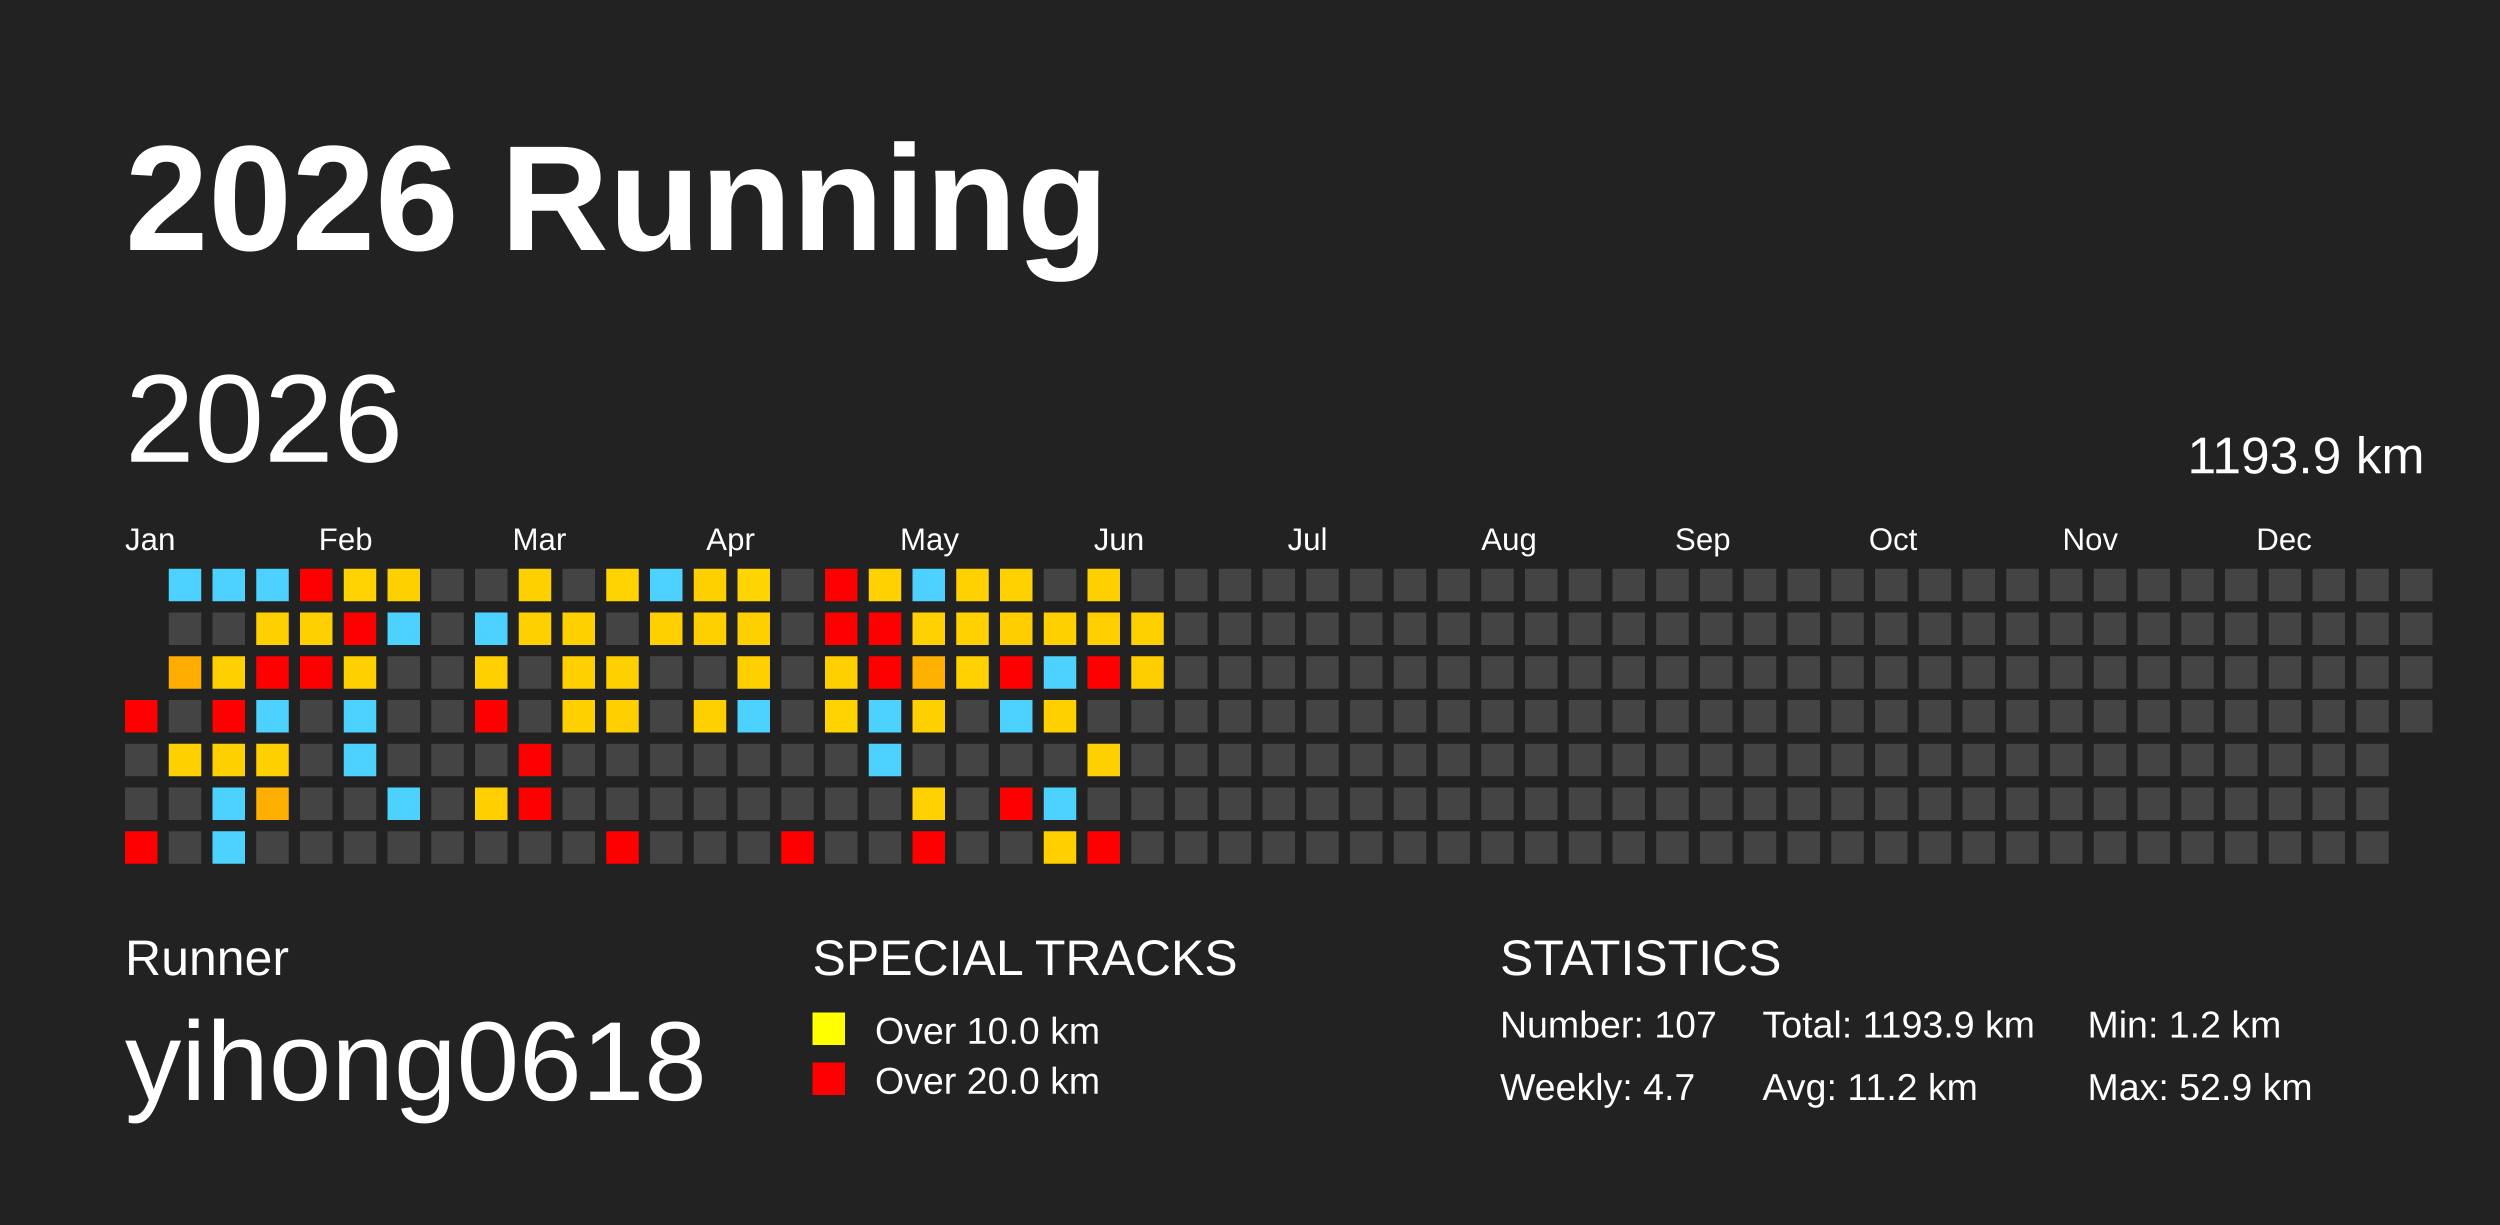
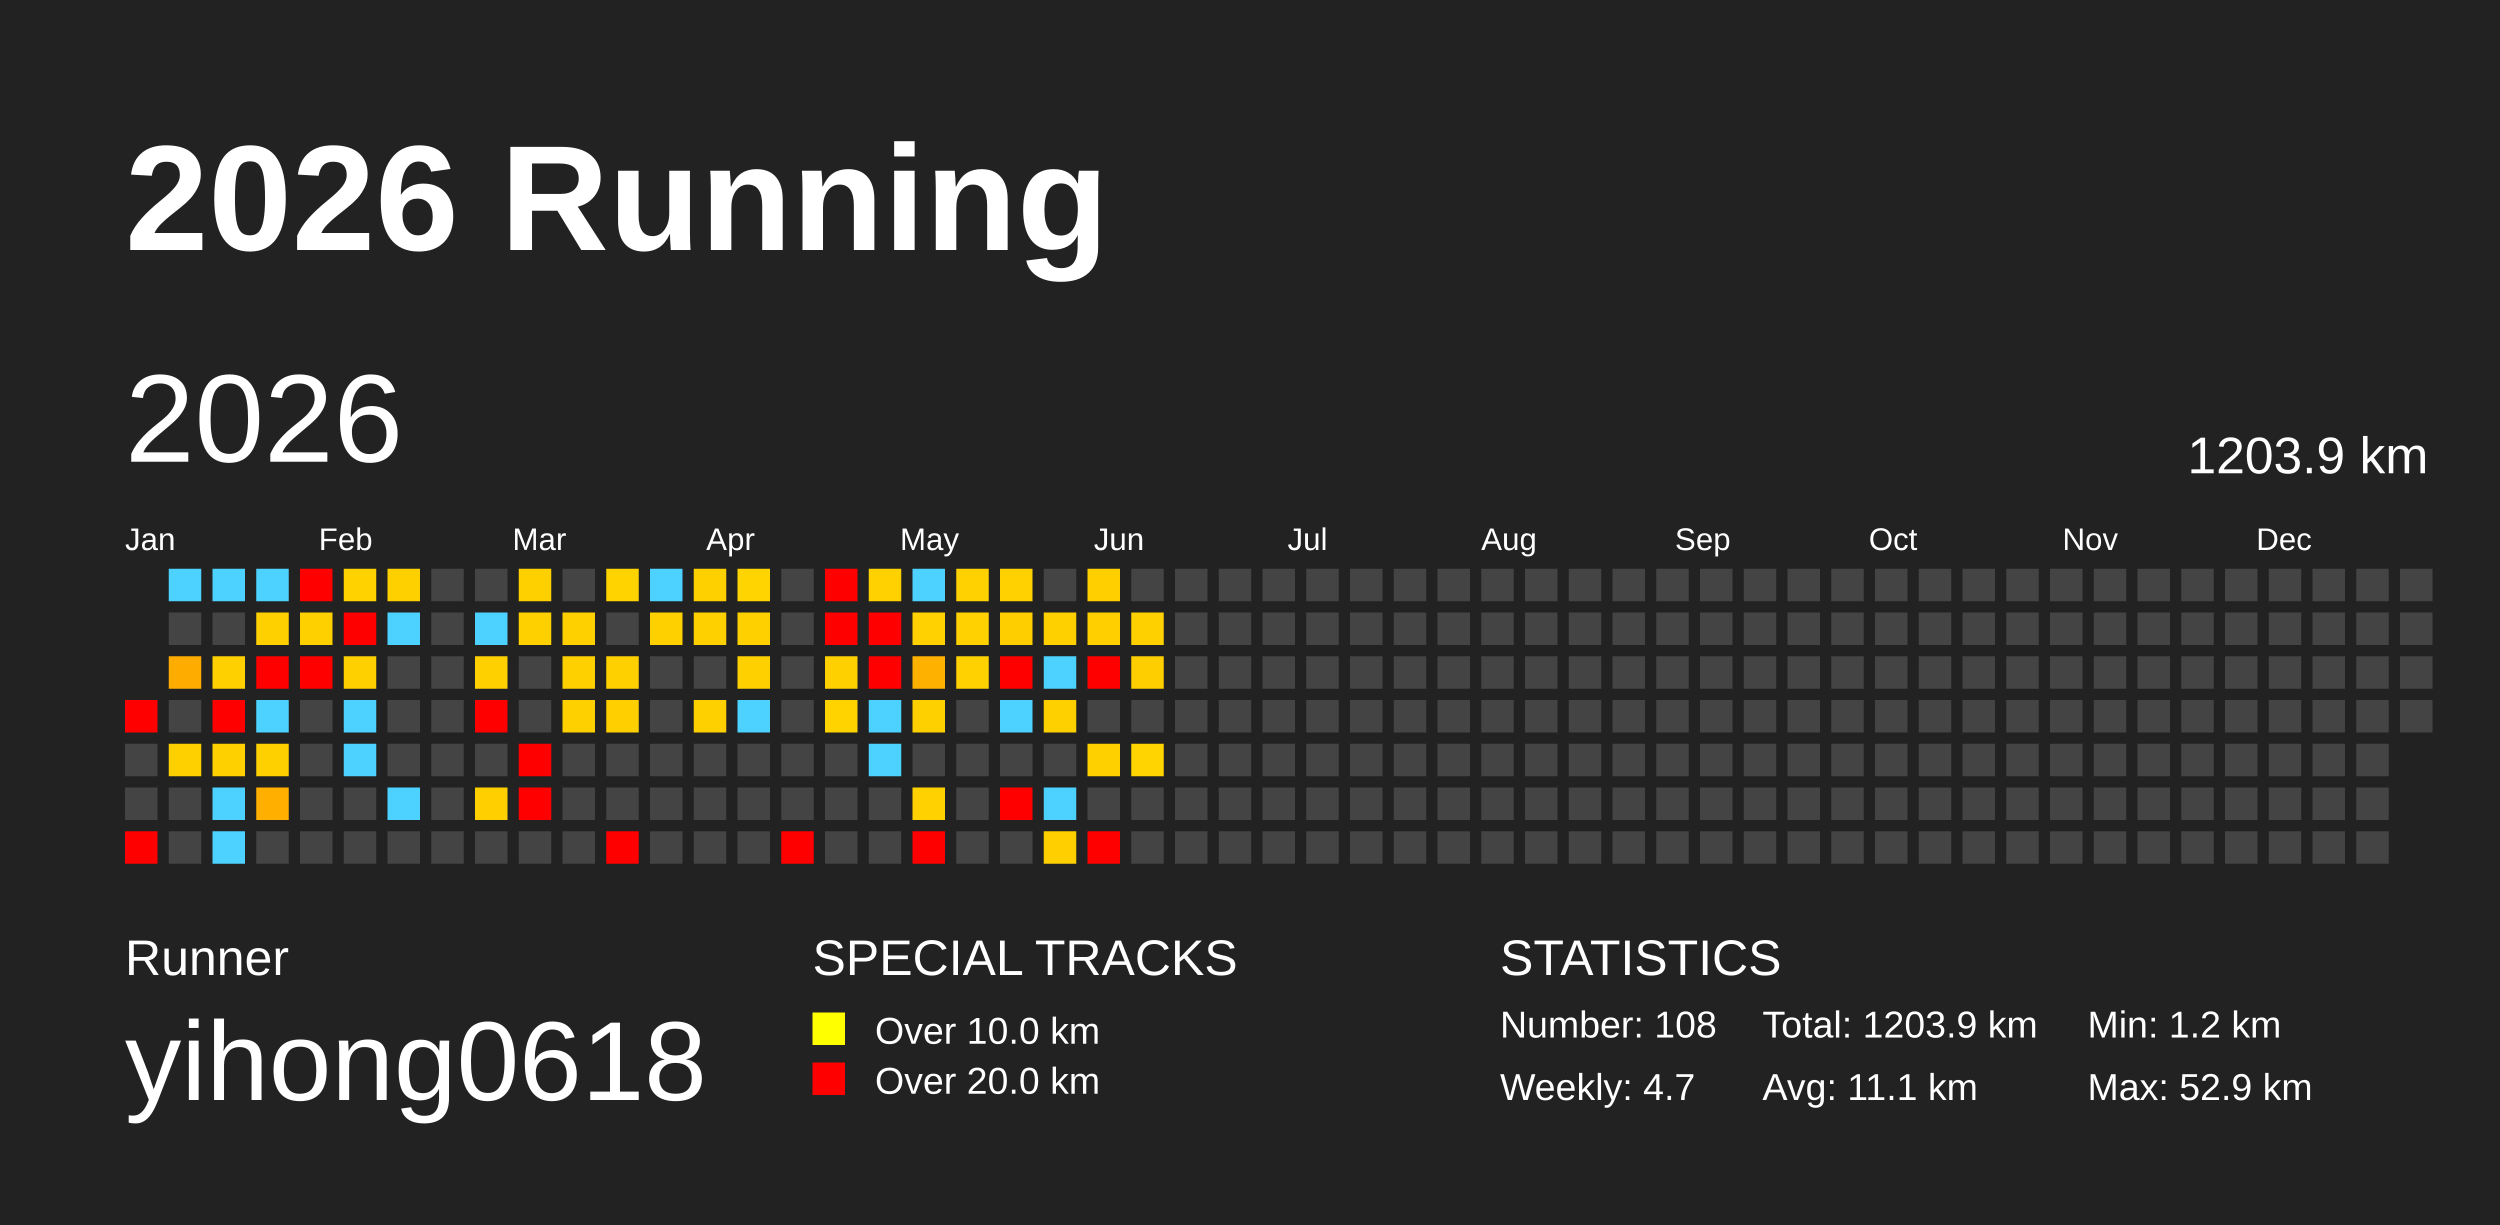
<svg xmlns="http://www.w3.org/2000/svg" baseProfile="full" height="98mm" version="1.1" viewBox="0,0,200,98" width="200mm">
  <defs />
  <rect fill="#222222" height="98" width="200" x="0" y="0" />
  <text fill="#FFFFFF" style="font-size:12px; font-family:Arial; font-weight:bold;" x="10" y="20">2026 Running</text>
  <text fill="#FFFFFF" style="font-size:4px; font-family:Arial" x="10" y="78">Runner</text>
  <text fill="#FFFFFF" style="font-size:9px; font-family:Arial" x="10" y="88">yihong0618</text>
  <text fill="#FFFFFF" style="font-size:4px; font-family:Arial" x="65" y="78">SPECIAL TRACKS</text>
  <rect fill="yellow" height="2.6" width="2.6" x="65" y="81" />
  <text fill="#FFFFFF" style="font-size:3px; font-family:Arial" x="70" y="83.5">Over 10.0 km</text>
  <rect fill="red" height="2.6" width="2.6" x="65" y="85" />
  <text fill="#FFFFFF" style="font-size:3px; font-family:Arial" x="70" y="87.5">Over 20.0 km</text>
  <text fill="#FFFFFF" style="font-size:4px; font-family:Arial" x="120" y="78">STATISTICS</text>
-   <text fill="#FFFFFF" style="font-size:3px; font-family:Arial" x="120" y="83">Number: 107</text>
+   <text fill="#FFFFFF" style="font-size:3px; font-family:Arial" x="120" y="83">Number: 108</text>
  <text fill="#FFFFFF" style="font-size:3px; font-family:Arial" x="120" y="88">Weekly: 4.7</text>
-   <text fill="#FFFFFF" style="font-size:3px; font-family:Arial" x="141" y="83">Total: 1193.9 km</text>
-   <text fill="#FFFFFF" style="font-size:3px; font-family:Arial" x="141" y="88">Avg: 11.2 km</text>
+   <text fill="#FFFFFF" style="font-size:3px; font-family:Arial" x="141" y="83">Total: 1203.9 km</text>
+   <text fill="#FFFFFF" style="font-size:3px; font-family:Arial" x="141" y="88">Avg: 11.1 km</text>
  <text fill="#FFFFFF" style="font-size:3px; font-family:Arial" x="167" y="83">Min: 1.2 km</text>
  <text fill="#FFFFFF" style="font-size:3px; font-family:Arial" x="167" y="88">Max: 52.9 km</text>
  <text dominant-baseline="hanging" fill="#FFFFFF" style="font-size:10.0px; font-family:Arial;" x="10" y="30">2026</text>
-   <text dominant-baseline="hanging" fill="#FFFFFF" style="font-size:4.125px; font-family:Arial;" x="175" y="35">1193.9 km</text>
+   <text dominant-baseline="hanging" fill="#FFFFFF" style="font-size:4.125px; font-family:Arial;" x="175" y="35">1203.9 km</text>
  <text fill="#FFFFFF" style="font-size:2.5px; font-family:Arial" x="10.0" y="44">Jan</text>
  <text fill="#FFFFFF" style="font-size:2.5px; font-family:Arial" x="25.5" y="44">Feb</text>
  <text fill="#FFFFFF" style="font-size:2.5px; font-family:Arial" x="41.0" y="44">Mar</text>
  <text fill="#FFFFFF" style="font-size:2.5px; font-family:Arial" x="56.5" y="44">Apr</text>
  <text fill="#FFFFFF" style="font-size:2.5px; font-family:Arial" x="72.0" y="44">May</text>
  <text fill="#FFFFFF" style="font-size:2.5px; font-family:Arial" x="87.5" y="44">Jun</text>
  <text fill="#FFFFFF" style="font-size:2.5px; font-family:Arial" x="103.0" y="44">Jul</text>
  <text fill="#FFFFFF" style="font-size:2.5px; font-family:Arial" x="118.5" y="44">Aug</text>
  <text fill="#FFFFFF" style="font-size:2.5px; font-family:Arial" x="134.0" y="44">Sep</text>
  <text fill="#FFFFFF" style="font-size:2.5px; font-family:Arial" x="149.5" y="44">Oct</text>
  <text fill="#FFFFFF" style="font-size:2.5px; font-family:Arial" x="165.0" y="44">Nov</text>
  <text fill="#FFFFFF" style="font-size:2.5px; font-family:Arial" x="180.5" y="44">Dec</text>
  <rect fill="red" height="2.6" width="2.6" x="10.0" y="56.0" />
  <rect fill="#444444" height="2.6" width="2.6" x="10.0" y="59.5" />
  <rect fill="#444444" height="2.6" width="2.6" x="10.0" y="63.0" />
  <rect fill="red" height="2.6" width="2.6" x="10.0" y="66.5" />
  <rect fill="#4dd2ff" height="2.6" width="2.6" x="13.5" y="45.5" />
  <rect fill="#444444" height="2.6" width="2.6" x="13.5" y="49.0" />
  <rect fill="#ffac00" height="2.6" width="2.6" x="13.5" y="52.5" />
  <rect fill="#444444" height="2.6" width="2.6" x="13.5" y="56.0" />
  <rect fill="#ffd000" height="2.6" width="2.6" x="13.5" y="59.5" />
  <rect fill="#444444" height="2.6" width="2.6" x="13.5" y="63.0" />
  <rect fill="#444444" height="2.6" width="2.6" x="13.5" y="66.5" />
  <rect fill="#4dd2ff" height="2.6" width="2.6" x="17.0" y="45.5" />
  <rect fill="#444444" height="2.6" width="2.6" x="17.0" y="49.0" />
  <rect fill="#ffd000" height="2.6" width="2.6" x="17.0" y="52.5" />
  <rect fill="red" height="2.6" width="2.6" x="17.0" y="56.0" />
  <rect fill="#ffd000" height="2.6" width="2.6" x="17.0" y="59.5" />
  <rect fill="#4dd2ff" height="2.6" width="2.6" x="17.0" y="63.0" />
  <rect fill="#4dd2ff" height="2.6" width="2.6" x="17.0" y="66.5" />
  <rect fill="#4dd2ff" height="2.6" width="2.6" x="20.5" y="45.5" />
  <rect fill="#ffd000" height="2.6" width="2.6" x="20.5" y="49.0" />
  <rect fill="red" height="2.6" width="2.6" x="20.5" y="52.5" />
  <rect fill="#4dd2ff" height="2.6" width="2.6" x="20.5" y="56.0" />
  <rect fill="#ffd000" height="2.6" width="2.6" x="20.5" y="59.5" />
  <rect fill="#ffaf00" height="2.6" width="2.6" x="20.5" y="63.0" />
  <rect fill="#444444" height="2.6" width="2.6" x="20.5" y="66.5" />
  <rect fill="red" height="2.6" width="2.6" x="24.0" y="45.5" />
  <rect fill="#ffd000" height="2.6" width="2.6" x="24.0" y="49.0" />
  <rect fill="red" height="2.6" width="2.6" x="24.0" y="52.5" />
  <rect fill="#444444" height="2.6" width="2.6" x="24.0" y="56.0" />
  <rect fill="#444444" height="2.6" width="2.6" x="24.0" y="59.5" />
  <rect fill="#444444" height="2.6" width="2.6" x="24.0" y="63.0" />
  <rect fill="#444444" height="2.6" width="2.6" x="24.0" y="66.5" />
  <rect fill="#ffd200" height="2.6" width="2.6" x="27.5" y="45.5" />
  <rect fill="red" height="2.6" width="2.6" x="27.5" y="49.0" />
  <rect fill="#ffd000" height="2.6" width="2.6" x="27.5" y="52.5" />
  <rect fill="#4dd2ff" height="2.6" width="2.6" x="27.5" y="56.0" />
  <rect fill="#4dd2ff" height="2.6" width="2.6" x="27.5" y="59.5" />
  <rect fill="#444444" height="2.6" width="2.6" x="27.5" y="63.0" />
  <rect fill="#444444" height="2.6" width="2.6" x="27.5" y="66.5" />
  <rect fill="#ffd000" height="2.6" width="2.6" x="31.0" y="45.5" />
  <rect fill="#4dd2ff" height="2.6" width="2.6" x="31.0" y="49.0" />
  <rect fill="#444444" height="2.6" width="2.6" x="31.0" y="52.5" />
  <rect fill="#444444" height="2.6" width="2.6" x="31.0" y="56.0" />
  <rect fill="#444444" height="2.6" width="2.6" x="31.0" y="59.5" />
  <rect fill="#4dd2ff" height="2.6" width="2.6" x="31.0" y="63.0" />
  <rect fill="#444444" height="2.6" width="2.6" x="31.0" y="66.5" />
  <rect fill="#444444" height="2.6" width="2.6" x="34.5" y="45.5" />
  <rect fill="#444444" height="2.6" width="2.6" x="34.5" y="49.0" />
  <rect fill="#444444" height="2.6" width="2.6" x="34.5" y="52.5" />
  <rect fill="#444444" height="2.6" width="2.6" x="34.5" y="56.0" />
  <rect fill="#444444" height="2.6" width="2.6" x="34.5" y="59.5" />
  <rect fill="#444444" height="2.6" width="2.6" x="34.5" y="63.0" />
  <rect fill="#444444" height="2.6" width="2.6" x="34.5" y="66.5" />
  <rect fill="#444444" height="2.6" width="2.6" x="38.0" y="45.5" />
  <rect fill="#4dd2ff" height="2.6" width="2.6" x="38.0" y="49.0" />
  <rect fill="#ffd000" height="2.6" width="2.6" x="38.0" y="52.5" />
  <rect fill="red" height="2.6" width="2.6" x="38.0" y="56.0" />
  <rect fill="#444444" height="2.6" width="2.6" x="38.0" y="59.5" />
  <rect fill="#ffcf00" height="2.6" width="2.6" x="38.0" y="63.0" />
  <rect fill="#444444" height="2.6" width="2.6" x="38.0" y="66.5" />
  <rect fill="#ffd000" height="2.6" width="2.6" x="41.5" y="45.5" />
  <rect fill="#ffd000" height="2.6" width="2.6" x="41.5" y="49.0" />
  <rect fill="#444444" height="2.6" width="2.6" x="41.5" y="52.5" />
  <rect fill="#444444" height="2.6" width="2.6" x="41.5" y="56.0" />
  <rect fill="red" height="2.6" width="2.6" x="41.5" y="59.5" />
  <rect fill="red" height="2.6" width="2.6" x="41.5" y="63.0" />
  <rect fill="#444444" height="2.6" width="2.6" x="41.5" y="66.5" />
  <rect fill="#444444" height="2.6" width="2.6" x="45.0" y="45.5" />
  <rect fill="#ffd000" height="2.6" width="2.6" x="45.0" y="49.0" />
  <rect fill="#ffd000" height="2.6" width="2.6" x="45.0" y="52.5" />
  <rect fill="#ffd000" height="2.6" width="2.6" x="45.0" y="56.0" />
  <rect fill="#444444" height="2.6" width="2.6" x="45.0" y="59.5" />
  <rect fill="#444444" height="2.6" width="2.6" x="45.0" y="63.0" />
  <rect fill="#444444" height="2.6" width="2.6" x="45.0" y="66.5" />
  <rect fill="#ffd300" height="2.6" width="2.6" x="48.5" y="45.5" />
  <rect fill="#444444" height="2.6" width="2.6" x="48.5" y="49.0" />
  <rect fill="#ffd000" height="2.6" width="2.6" x="48.5" y="52.5" />
  <rect fill="#ffcf00" height="2.6" width="2.6" x="48.5" y="56.0" />
  <rect fill="#444444" height="2.6" width="2.6" x="48.5" y="59.5" />
  <rect fill="#444444" height="2.6" width="2.6" x="48.5" y="63.0" />
  <rect fill="red" height="2.6" width="2.6" x="48.5" y="66.5" />
  <rect fill="#4dd2ff" height="2.6" width="2.6" x="52.0" y="45.5" />
  <rect fill="#ffd000" height="2.6" width="2.6" x="52.0" y="49.0" />
  <rect fill="#444444" height="2.6" width="2.6" x="52.0" y="52.5" />
  <rect fill="#444444" height="2.6" width="2.6" x="52.0" y="56.0" />
  <rect fill="#444444" height="2.6" width="2.6" x="52.0" y="59.5" />
  <rect fill="#444444" height="2.6" width="2.6" x="52.0" y="63.0" />
  <rect fill="#444444" height="2.6" width="2.6" x="52.0" y="66.5" />
  <rect fill="#ffd000" height="2.6" width="2.6" x="55.5" y="45.5" />
  <rect fill="#ffd000" height="2.6" width="2.6" x="55.5" y="49.0" />
  <rect fill="#444444" height="2.6" width="2.6" x="55.5" y="52.5" />
  <rect fill="#ffd000" height="2.6" width="2.6" x="55.5" y="56.0" />
  <rect fill="#444444" height="2.6" width="2.6" x="55.5" y="59.5" />
  <rect fill="#444444" height="2.6" width="2.6" x="55.5" y="63.0" />
  <rect fill="#444444" height="2.6" width="2.6" x="55.5" y="66.5" />
  <rect fill="#ffd400" height="2.6" width="2.6" x="59.0" y="45.5" />
  <rect fill="#ffd000" height="2.6" width="2.6" x="59.0" y="49.0" />
  <rect fill="#ffd000" height="2.6" width="2.6" x="59.0" y="52.5" />
  <rect fill="#4dd2ff" height="2.6" width="2.6" x="59.0" y="56.0" />
  <rect fill="#444444" height="2.6" width="2.6" x="59.0" y="59.5" />
  <rect fill="#444444" height="2.6" width="2.6" x="59.0" y="63.0" />
  <rect fill="#444444" height="2.6" width="2.6" x="59.0" y="66.5" />
  <rect fill="#444444" height="2.6" width="2.6" x="62.5" y="45.5" />
  <rect fill="#444444" height="2.6" width="2.6" x="62.5" y="49.0" />
  <rect fill="#444444" height="2.6" width="2.6" x="62.5" y="52.5" />
  <rect fill="#444444" height="2.6" width="2.6" x="62.5" y="56.0" />
  <rect fill="#444444" height="2.6" width="2.6" x="62.5" y="59.5" />
  <rect fill="#444444" height="2.6" width="2.6" x="62.5" y="63.0" />
  <rect fill="red" height="2.6" width="2.6" x="62.5" y="66.5" />
  <rect fill="red" height="2.6" width="2.6" x="66.0" y="45.5" />
  <rect fill="red" height="2.6" width="2.6" x="66.0" y="49.0" />
  <rect fill="#ffd000" height="2.6" width="2.6" x="66.0" y="52.5" />
  <rect fill="#ffd300" height="2.6" width="2.6" x="66.0" y="56.0" />
  <rect fill="#444444" height="2.6" width="2.6" x="66.0" y="59.5" />
  <rect fill="#444444" height="2.6" width="2.6" x="66.0" y="63.0" />
  <rect fill="#444444" height="2.6" width="2.6" x="66.0" y="66.5" />
  <rect fill="#ffd100" height="2.6" width="2.6" x="69.5" y="45.5" />
  <rect fill="red" height="2.6" width="2.6" x="69.5" y="49.0" />
  <rect fill="red" height="2.6" width="2.6" x="69.5" y="52.5" />
  <rect fill="#4dd2ff" height="2.6" width="2.6" x="69.5" y="56.0" />
  <rect fill="#4dd2ff" height="2.6" width="2.6" x="69.5" y="59.5" />
  <rect fill="#444444" height="2.6" width="2.6" x="69.5" y="63.0" />
  <rect fill="#444444" height="2.6" width="2.6" x="69.5" y="66.5" />
  <rect fill="#4dd2ff" height="2.6" width="2.6" x="73.0" y="45.5" />
  <rect fill="#ffd100" height="2.6" width="2.6" x="73.0" y="49.0" />
  <rect fill="#ffb100" height="2.6" width="2.6" x="73.0" y="52.5" />
  <rect fill="#ffd000" height="2.6" width="2.6" x="73.0" y="56.0" />
  <rect fill="#444444" height="2.6" width="2.6" x="73.0" y="59.5" />
  <rect fill="#ffd100" height="2.6" width="2.6" x="73.0" y="63.0" />
  <rect fill="red" height="2.6" width="2.6" x="73.0" y="66.5" />
  <rect fill="#ffd100" height="2.6" width="2.6" x="76.5" y="45.5" />
  <rect fill="#ffd100" height="2.6" width="2.6" x="76.5" y="49.0" />
  <rect fill="#ffd100" height="2.6" width="2.6" x="76.5" y="52.5" />
  <rect fill="#444444" height="2.6" width="2.6" x="76.5" y="56.0" />
  <rect fill="#444444" height="2.6" width="2.6" x="76.5" y="59.5" />
  <rect fill="#444444" height="2.6" width="2.6" x="76.5" y="63.0" />
  <rect fill="#444444" height="2.6" width="2.6" x="76.5" y="66.5" />
  <rect fill="#ffd100" height="2.6" width="2.6" x="80.0" y="45.5" />
  <rect fill="#ffce00" height="2.6" width="2.6" x="80.0" y="49.0" />
  <rect fill="red" height="2.6" width="2.6" x="80.0" y="52.5" />
  <rect fill="#4dd2ff" height="2.6" width="2.6" x="80.0" y="56.0" />
  <rect fill="#444444" height="2.6" width="2.6" x="80.0" y="59.5" />
  <rect fill="red" height="2.6" width="2.6" x="80.0" y="63.0" />
  <rect fill="#444444" height="2.6" width="2.6" x="80.0" y="66.5" />
  <rect fill="#444444" height="2.6" width="2.6" x="83.5" y="45.5" />
  <rect fill="#ffd000" height="2.6" width="2.6" x="83.5" y="49.0" />
  <rect fill="#4dd2ff" height="2.6" width="2.6" x="83.5" y="52.5" />
  <rect fill="#ffd000" height="2.6" width="2.6" x="83.5" y="56.0" />
  <rect fill="#444444" height="2.6" width="2.6" x="83.5" y="59.5" />
  <rect fill="#4dd2ff" height="2.6" width="2.6" x="83.5" y="63.0" />
  <rect fill="#ffcf00" height="2.6" width="2.6" x="83.5" y="66.5" />
  <rect fill="#ffcf00" height="2.6" width="2.6" x="87.0" y="45.5" />
  <rect fill="#ffcf00" height="2.6" width="2.6" x="87.0" y="49.0" />
  <rect fill="red" height="2.6" width="2.6" x="87.0" y="52.5" />
  <rect fill="#444444" height="2.6" width="2.6" x="87.0" y="56.0" />
  <rect fill="#ffd000" height="2.6" width="2.6" x="87.0" y="59.5" />
  <rect fill="#444444" height="2.6" width="2.6" x="87.0" y="63.0" />
  <rect fill="red" height="2.6" width="2.6" x="87.0" y="66.5" />
  <rect fill="#444444" height="2.6" width="2.6" x="90.5" y="45.5" />
  <rect fill="#ffd000" height="2.6" width="2.6" x="90.5" y="49.0" />
  <rect fill="#ffce00" height="2.6" width="2.6" x="90.5" y="52.5" />
  <rect fill="#444444" height="2.6" width="2.6" x="90.5" y="56.0" />
-   <rect fill="#444444" height="2.6" width="2.6" x="90.5" y="59.5" />
+   <rect fill="#ffd400" height="2.6" width="2.6" x="90.5" y="59.5" />
  <rect fill="#444444" height="2.6" width="2.6" x="90.5" y="63.0" />
  <rect fill="#444444" height="2.6" width="2.6" x="90.5" y="66.5" />
  <rect fill="#444444" height="2.6" width="2.6" x="94.0" y="45.5" />
  <rect fill="#444444" height="2.6" width="2.6" x="94.0" y="49.0" />
  <rect fill="#444444" height="2.6" width="2.6" x="94.0" y="52.5" />
  <rect fill="#444444" height="2.6" width="2.6" x="94.0" y="56.0" />
  <rect fill="#444444" height="2.6" width="2.6" x="94.0" y="59.5" />
  <rect fill="#444444" height="2.6" width="2.6" x="94.0" y="63.0" />
  <rect fill="#444444" height="2.6" width="2.6" x="94.0" y="66.5" />
  <rect fill="#444444" height="2.6" width="2.6" x="97.5" y="45.5" />
  <rect fill="#444444" height="2.6" width="2.6" x="97.5" y="49.0" />
  <rect fill="#444444" height="2.6" width="2.6" x="97.5" y="52.5" />
  <rect fill="#444444" height="2.6" width="2.6" x="97.5" y="56.0" />
  <rect fill="#444444" height="2.6" width="2.6" x="97.5" y="59.5" />
  <rect fill="#444444" height="2.6" width="2.6" x="97.5" y="63.0" />
  <rect fill="#444444" height="2.6" width="2.6" x="97.5" y="66.5" />
  <rect fill="#444444" height="2.6" width="2.6" x="101.0" y="45.5" />
  <rect fill="#444444" height="2.6" width="2.6" x="101.0" y="49.0" />
  <rect fill="#444444" height="2.6" width="2.6" x="101.0" y="52.5" />
  <rect fill="#444444" height="2.6" width="2.6" x="101.0" y="56.0" />
  <rect fill="#444444" height="2.6" width="2.6" x="101.0" y="59.5" />
  <rect fill="#444444" height="2.6" width="2.6" x="101.0" y="63.0" />
  <rect fill="#444444" height="2.6" width="2.6" x="101.0" y="66.5" />
  <rect fill="#444444" height="2.6" width="2.6" x="104.5" y="45.5" />
  <rect fill="#444444" height="2.6" width="2.6" x="104.5" y="49.0" />
  <rect fill="#444444" height="2.6" width="2.6" x="104.5" y="52.5" />
  <rect fill="#444444" height="2.6" width="2.6" x="104.5" y="56.0" />
  <rect fill="#444444" height="2.6" width="2.6" x="104.5" y="59.5" />
  <rect fill="#444444" height="2.6" width="2.6" x="104.5" y="63.0" />
  <rect fill="#444444" height="2.6" width="2.6" x="104.5" y="66.5" />
  <rect fill="#444444" height="2.6" width="2.6" x="108.0" y="45.5" />
  <rect fill="#444444" height="2.6" width="2.6" x="108.0" y="49.0" />
  <rect fill="#444444" height="2.6" width="2.6" x="108.0" y="52.5" />
  <rect fill="#444444" height="2.6" width="2.6" x="108.0" y="56.0" />
  <rect fill="#444444" height="2.6" width="2.6" x="108.0" y="59.5" />
  <rect fill="#444444" height="2.6" width="2.6" x="108.0" y="63.0" />
  <rect fill="#444444" height="2.6" width="2.6" x="108.0" y="66.5" />
  <rect fill="#444444" height="2.6" width="2.6" x="111.5" y="45.5" />
  <rect fill="#444444" height="2.6" width="2.6" x="111.5" y="49.0" />
  <rect fill="#444444" height="2.6" width="2.6" x="111.5" y="52.5" />
  <rect fill="#444444" height="2.6" width="2.6" x="111.5" y="56.0" />
  <rect fill="#444444" height="2.6" width="2.6" x="111.5" y="59.5" />
  <rect fill="#444444" height="2.6" width="2.6" x="111.5" y="63.0" />
  <rect fill="#444444" height="2.6" width="2.6" x="111.5" y="66.5" />
  <rect fill="#444444" height="2.6" width="2.6" x="115.0" y="45.5" />
  <rect fill="#444444" height="2.6" width="2.6" x="115.0" y="49.0" />
  <rect fill="#444444" height="2.6" width="2.6" x="115.0" y="52.5" />
  <rect fill="#444444" height="2.6" width="2.6" x="115.0" y="56.0" />
  <rect fill="#444444" height="2.6" width="2.6" x="115.0" y="59.5" />
  <rect fill="#444444" height="2.6" width="2.6" x="115.0" y="63.0" />
  <rect fill="#444444" height="2.6" width="2.6" x="115.0" y="66.5" />
  <rect fill="#444444" height="2.6" width="2.6" x="118.5" y="45.5" />
  <rect fill="#444444" height="2.6" width="2.6" x="118.5" y="49.0" />
  <rect fill="#444444" height="2.6" width="2.6" x="118.5" y="52.5" />
  <rect fill="#444444" height="2.6" width="2.6" x="118.5" y="56.0" />
  <rect fill="#444444" height="2.6" width="2.6" x="118.5" y="59.5" />
  <rect fill="#444444" height="2.6" width="2.6" x="118.5" y="63.0" />
  <rect fill="#444444" height="2.6" width="2.6" x="118.5" y="66.5" />
  <rect fill="#444444" height="2.6" width="2.6" x="122.0" y="45.5" />
  <rect fill="#444444" height="2.6" width="2.6" x="122.0" y="49.0" />
  <rect fill="#444444" height="2.6" width="2.6" x="122.0" y="52.5" />
  <rect fill="#444444" height="2.6" width="2.6" x="122.0" y="56.0" />
  <rect fill="#444444" height="2.6" width="2.6" x="122.0" y="59.5" />
  <rect fill="#444444" height="2.6" width="2.6" x="122.0" y="63.0" />
  <rect fill="#444444" height="2.6" width="2.6" x="122.0" y="66.5" />
  <rect fill="#444444" height="2.6" width="2.6" x="125.5" y="45.5" />
  <rect fill="#444444" height="2.6" width="2.6" x="125.5" y="49.0" />
  <rect fill="#444444" height="2.6" width="2.6" x="125.5" y="52.5" />
  <rect fill="#444444" height="2.6" width="2.6" x="125.5" y="56.0" />
  <rect fill="#444444" height="2.6" width="2.6" x="125.5" y="59.5" />
  <rect fill="#444444" height="2.6" width="2.6" x="125.5" y="63.0" />
  <rect fill="#444444" height="2.6" width="2.6" x="125.5" y="66.5" />
  <rect fill="#444444" height="2.6" width="2.6" x="129.0" y="45.5" />
  <rect fill="#444444" height="2.6" width="2.6" x="129.0" y="49.0" />
  <rect fill="#444444" height="2.6" width="2.6" x="129.0" y="52.5" />
  <rect fill="#444444" height="2.6" width="2.6" x="129.0" y="56.0" />
  <rect fill="#444444" height="2.6" width="2.6" x="129.0" y="59.5" />
  <rect fill="#444444" height="2.6" width="2.6" x="129.0" y="63.0" />
  <rect fill="#444444" height="2.6" width="2.6" x="129.0" y="66.5" />
  <rect fill="#444444" height="2.6" width="2.6" x="132.5" y="45.5" />
  <rect fill="#444444" height="2.6" width="2.6" x="132.5" y="49.0" />
  <rect fill="#444444" height="2.6" width="2.6" x="132.5" y="52.5" />
  <rect fill="#444444" height="2.6" width="2.6" x="132.5" y="56.0" />
  <rect fill="#444444" height="2.6" width="2.6" x="132.5" y="59.5" />
  <rect fill="#444444" height="2.6" width="2.6" x="132.5" y="63.0" />
  <rect fill="#444444" height="2.6" width="2.6" x="132.5" y="66.5" />
  <rect fill="#444444" height="2.6" width="2.6" x="136.0" y="45.5" />
  <rect fill="#444444" height="2.6" width="2.6" x="136.0" y="49.0" />
  <rect fill="#444444" height="2.6" width="2.6" x="136.0" y="52.5" />
  <rect fill="#444444" height="2.6" width="2.6" x="136.0" y="56.0" />
  <rect fill="#444444" height="2.6" width="2.6" x="136.0" y="59.5" />
  <rect fill="#444444" height="2.6" width="2.6" x="136.0" y="63.0" />
  <rect fill="#444444" height="2.6" width="2.6" x="136.0" y="66.5" />
  <rect fill="#444444" height="2.6" width="2.6" x="139.5" y="45.5" />
  <rect fill="#444444" height="2.6" width="2.6" x="139.5" y="49.0" />
  <rect fill="#444444" height="2.6" width="2.6" x="139.5" y="52.5" />
  <rect fill="#444444" height="2.6" width="2.6" x="139.5" y="56.0" />
  <rect fill="#444444" height="2.6" width="2.6" x="139.5" y="59.5" />
  <rect fill="#444444" height="2.6" width="2.6" x="139.5" y="63.0" />
  <rect fill="#444444" height="2.6" width="2.6" x="139.5" y="66.5" />
  <rect fill="#444444" height="2.6" width="2.6" x="143.0" y="45.5" />
  <rect fill="#444444" height="2.6" width="2.6" x="143.0" y="49.0" />
  <rect fill="#444444" height="2.6" width="2.6" x="143.0" y="52.5" />
  <rect fill="#444444" height="2.6" width="2.6" x="143.0" y="56.0" />
  <rect fill="#444444" height="2.6" width="2.6" x="143.0" y="59.5" />
  <rect fill="#444444" height="2.6" width="2.6" x="143.0" y="63.0" />
  <rect fill="#444444" height="2.6" width="2.6" x="143.0" y="66.5" />
  <rect fill="#444444" height="2.6" width="2.6" x="146.5" y="45.5" />
  <rect fill="#444444" height="2.6" width="2.6" x="146.5" y="49.0" />
  <rect fill="#444444" height="2.6" width="2.6" x="146.5" y="52.5" />
  <rect fill="#444444" height="2.6" width="2.6" x="146.5" y="56.0" />
  <rect fill="#444444" height="2.6" width="2.6" x="146.5" y="59.5" />
  <rect fill="#444444" height="2.6" width="2.6" x="146.5" y="63.0" />
  <rect fill="#444444" height="2.6" width="2.6" x="146.5" y="66.5" />
  <rect fill="#444444" height="2.6" width="2.6" x="150.0" y="45.5" />
  <rect fill="#444444" height="2.6" width="2.6" x="150.0" y="49.0" />
  <rect fill="#444444" height="2.6" width="2.6" x="150.0" y="52.5" />
  <rect fill="#444444" height="2.6" width="2.6" x="150.0" y="56.0" />
  <rect fill="#444444" height="2.6" width="2.6" x="150.0" y="59.5" />
  <rect fill="#444444" height="2.6" width="2.6" x="150.0" y="63.0" />
  <rect fill="#444444" height="2.6" width="2.6" x="150.0" y="66.5" />
  <rect fill="#444444" height="2.6" width="2.6" x="153.5" y="45.5" />
  <rect fill="#444444" height="2.6" width="2.6" x="153.5" y="49.0" />
  <rect fill="#444444" height="2.6" width="2.6" x="153.5" y="52.5" />
  <rect fill="#444444" height="2.6" width="2.6" x="153.5" y="56.0" />
  <rect fill="#444444" height="2.6" width="2.6" x="153.5" y="59.5" />
  <rect fill="#444444" height="2.6" width="2.6" x="153.5" y="63.0" />
  <rect fill="#444444" height="2.6" width="2.6" x="153.5" y="66.5" />
  <rect fill="#444444" height="2.6" width="2.6" x="157.0" y="45.5" />
  <rect fill="#444444" height="2.6" width="2.6" x="157.0" y="49.0" />
  <rect fill="#444444" height="2.6" width="2.6" x="157.0" y="52.5" />
  <rect fill="#444444" height="2.6" width="2.6" x="157.0" y="56.0" />
  <rect fill="#444444" height="2.6" width="2.6" x="157.0" y="59.5" />
  <rect fill="#444444" height="2.6" width="2.6" x="157.0" y="63.0" />
  <rect fill="#444444" height="2.6" width="2.6" x="157.0" y="66.5" />
  <rect fill="#444444" height="2.6" width="2.6" x="160.5" y="45.5" />
  <rect fill="#444444" height="2.6" width="2.6" x="160.5" y="49.0" />
  <rect fill="#444444" height="2.6" width="2.6" x="160.5" y="52.5" />
  <rect fill="#444444" height="2.6" width="2.6" x="160.5" y="56.0" />
  <rect fill="#444444" height="2.6" width="2.6" x="160.5" y="59.5" />
  <rect fill="#444444" height="2.6" width="2.6" x="160.5" y="63.0" />
  <rect fill="#444444" height="2.6" width="2.6" x="160.5" y="66.5" />
  <rect fill="#444444" height="2.6" width="2.6" x="164.0" y="45.5" />
  <rect fill="#444444" height="2.6" width="2.6" x="164.0" y="49.0" />
  <rect fill="#444444" height="2.6" width="2.6" x="164.0" y="52.5" />
  <rect fill="#444444" height="2.6" width="2.6" x="164.0" y="56.0" />
  <rect fill="#444444" height="2.6" width="2.6" x="164.0" y="59.5" />
  <rect fill="#444444" height="2.6" width="2.6" x="164.0" y="63.0" />
  <rect fill="#444444" height="2.6" width="2.6" x="164.0" y="66.5" />
  <rect fill="#444444" height="2.6" width="2.6" x="167.5" y="45.5" />
  <rect fill="#444444" height="2.6" width="2.6" x="167.5" y="49.0" />
  <rect fill="#444444" height="2.6" width="2.6" x="167.5" y="52.5" />
  <rect fill="#444444" height="2.6" width="2.6" x="167.5" y="56.0" />
  <rect fill="#444444" height="2.6" width="2.6" x="167.5" y="59.5" />
  <rect fill="#444444" height="2.6" width="2.6" x="167.5" y="63.0" />
  <rect fill="#444444" height="2.6" width="2.6" x="167.5" y="66.5" />
  <rect fill="#444444" height="2.6" width="2.6" x="171.0" y="45.5" />
  <rect fill="#444444" height="2.6" width="2.6" x="171.0" y="49.0" />
  <rect fill="#444444" height="2.6" width="2.6" x="171.0" y="52.5" />
  <rect fill="#444444" height="2.6" width="2.6" x="171.0" y="56.0" />
  <rect fill="#444444" height="2.6" width="2.6" x="171.0" y="59.5" />
  <rect fill="#444444" height="2.6" width="2.6" x="171.0" y="63.0" />
  <rect fill="#444444" height="2.6" width="2.6" x="171.0" y="66.5" />
  <rect fill="#444444" height="2.6" width="2.6" x="174.5" y="45.5" />
  <rect fill="#444444" height="2.6" width="2.6" x="174.5" y="49.0" />
  <rect fill="#444444" height="2.6" width="2.6" x="174.5" y="52.5" />
  <rect fill="#444444" height="2.6" width="2.6" x="174.5" y="56.0" />
  <rect fill="#444444" height="2.6" width="2.6" x="174.5" y="59.5" />
  <rect fill="#444444" height="2.6" width="2.6" x="174.5" y="63.0" />
  <rect fill="#444444" height="2.6" width="2.6" x="174.5" y="66.5" />
  <rect fill="#444444" height="2.6" width="2.6" x="178.0" y="45.5" />
  <rect fill="#444444" height="2.6" width="2.6" x="178.0" y="49.0" />
  <rect fill="#444444" height="2.6" width="2.6" x="178.0" y="52.5" />
  <rect fill="#444444" height="2.6" width="2.6" x="178.0" y="56.0" />
  <rect fill="#444444" height="2.6" width="2.6" x="178.0" y="59.5" />
  <rect fill="#444444" height="2.6" width="2.6" x="178.0" y="63.0" />
  <rect fill="#444444" height="2.6" width="2.6" x="178.0" y="66.5" />
  <rect fill="#444444" height="2.6" width="2.6" x="181.5" y="45.5" />
  <rect fill="#444444" height="2.6" width="2.6" x="181.5" y="49.0" />
  <rect fill="#444444" height="2.6" width="2.6" x="181.5" y="52.5" />
  <rect fill="#444444" height="2.6" width="2.6" x="181.5" y="56.0" />
  <rect fill="#444444" height="2.6" width="2.6" x="181.5" y="59.5" />
  <rect fill="#444444" height="2.6" width="2.6" x="181.5" y="63.0" />
  <rect fill="#444444" height="2.6" width="2.6" x="181.5" y="66.5" />
  <rect fill="#444444" height="2.6" width="2.6" x="185.0" y="45.5" />
  <rect fill="#444444" height="2.6" width="2.6" x="185.0" y="49.0" />
  <rect fill="#444444" height="2.6" width="2.6" x="185.0" y="52.5" />
  <rect fill="#444444" height="2.6" width="2.6" x="185.0" y="56.0" />
  <rect fill="#444444" height="2.6" width="2.6" x="185.0" y="59.5" />
  <rect fill="#444444" height="2.6" width="2.6" x="185.0" y="63.0" />
  <rect fill="#444444" height="2.6" width="2.6" x="185.0" y="66.5" />
  <rect fill="#444444" height="2.6" width="2.6" x="188.5" y="45.5" />
  <rect fill="#444444" height="2.6" width="2.6" x="188.5" y="49.0" />
  <rect fill="#444444" height="2.6" width="2.6" x="188.5" y="52.5" />
  <rect fill="#444444" height="2.6" width="2.6" x="188.5" y="56.0" />
  <rect fill="#444444" height="2.6" width="2.6" x="188.5" y="59.5" />
  <rect fill="#444444" height="2.6" width="2.6" x="188.5" y="63.0" />
  <rect fill="#444444" height="2.6" width="2.6" x="188.5" y="66.5" />
  <rect fill="#444444" height="2.6" width="2.6" x="192.0" y="45.5" />
  <rect fill="#444444" height="2.6" width="2.6" x="192.0" y="49.0" />
  <rect fill="#444444" height="2.6" width="2.6" x="192.0" y="52.5" />
  <rect fill="#444444" height="2.6" width="2.6" x="192.0" y="56.0" />
</svg>
